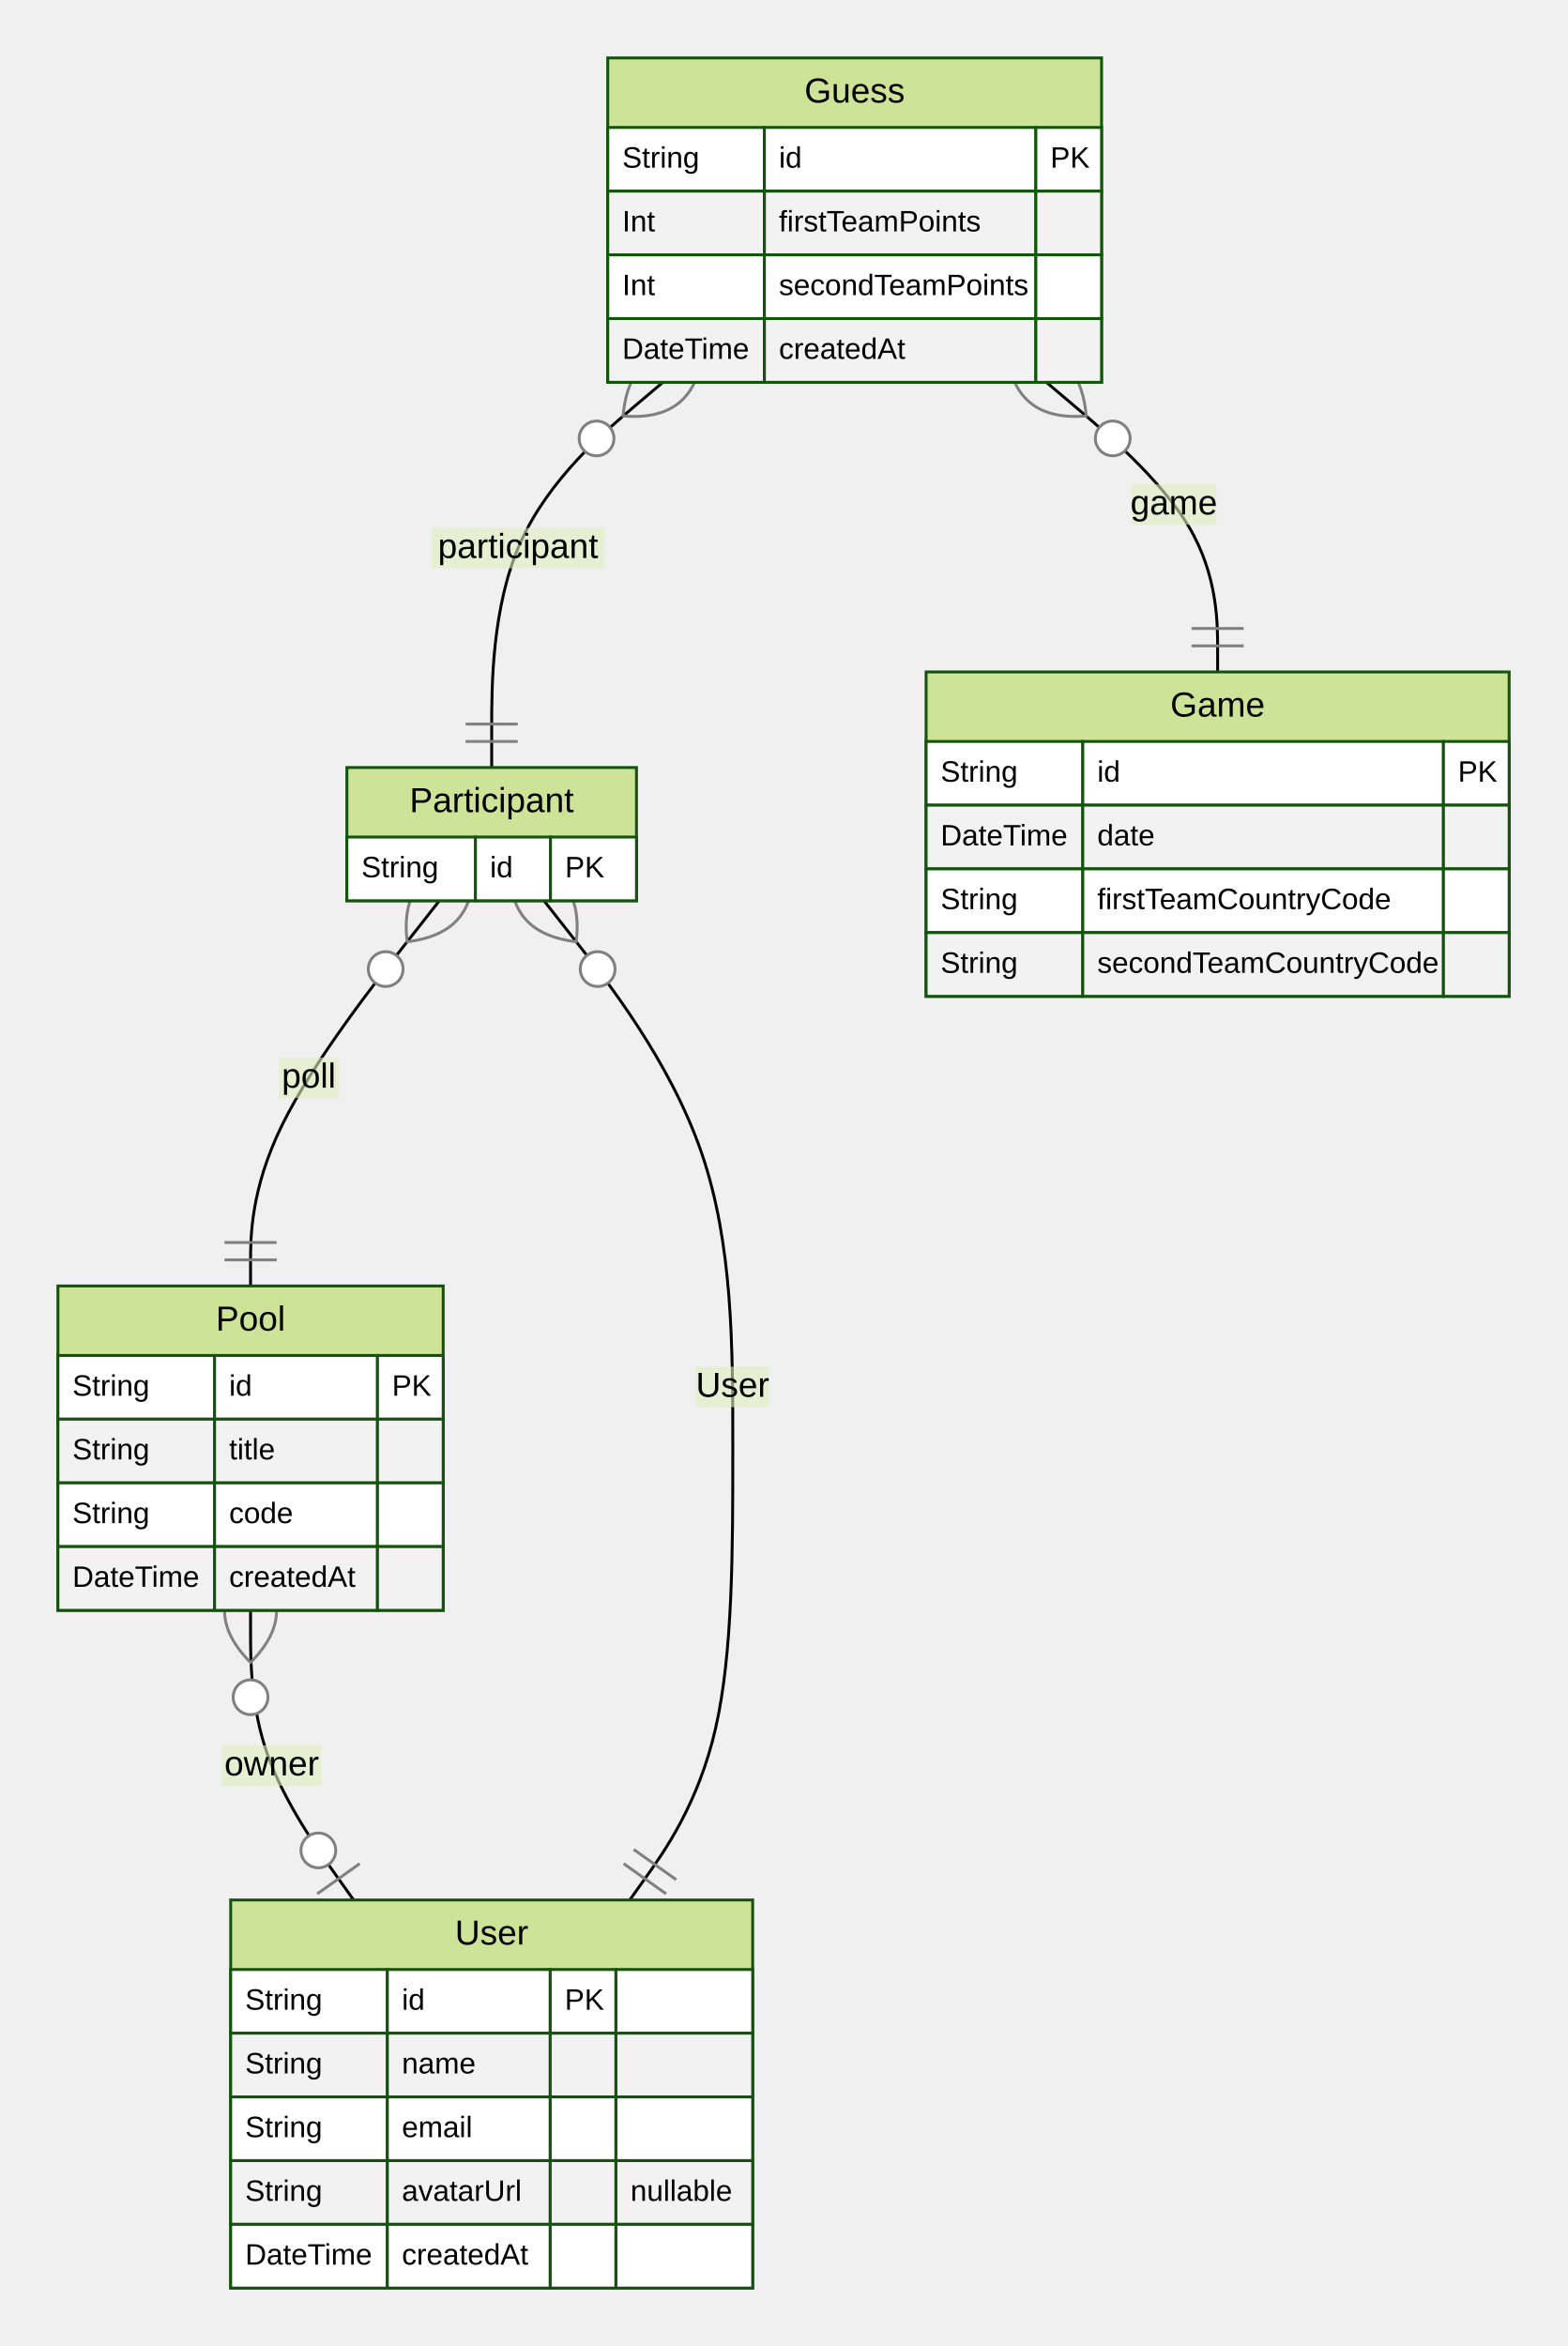
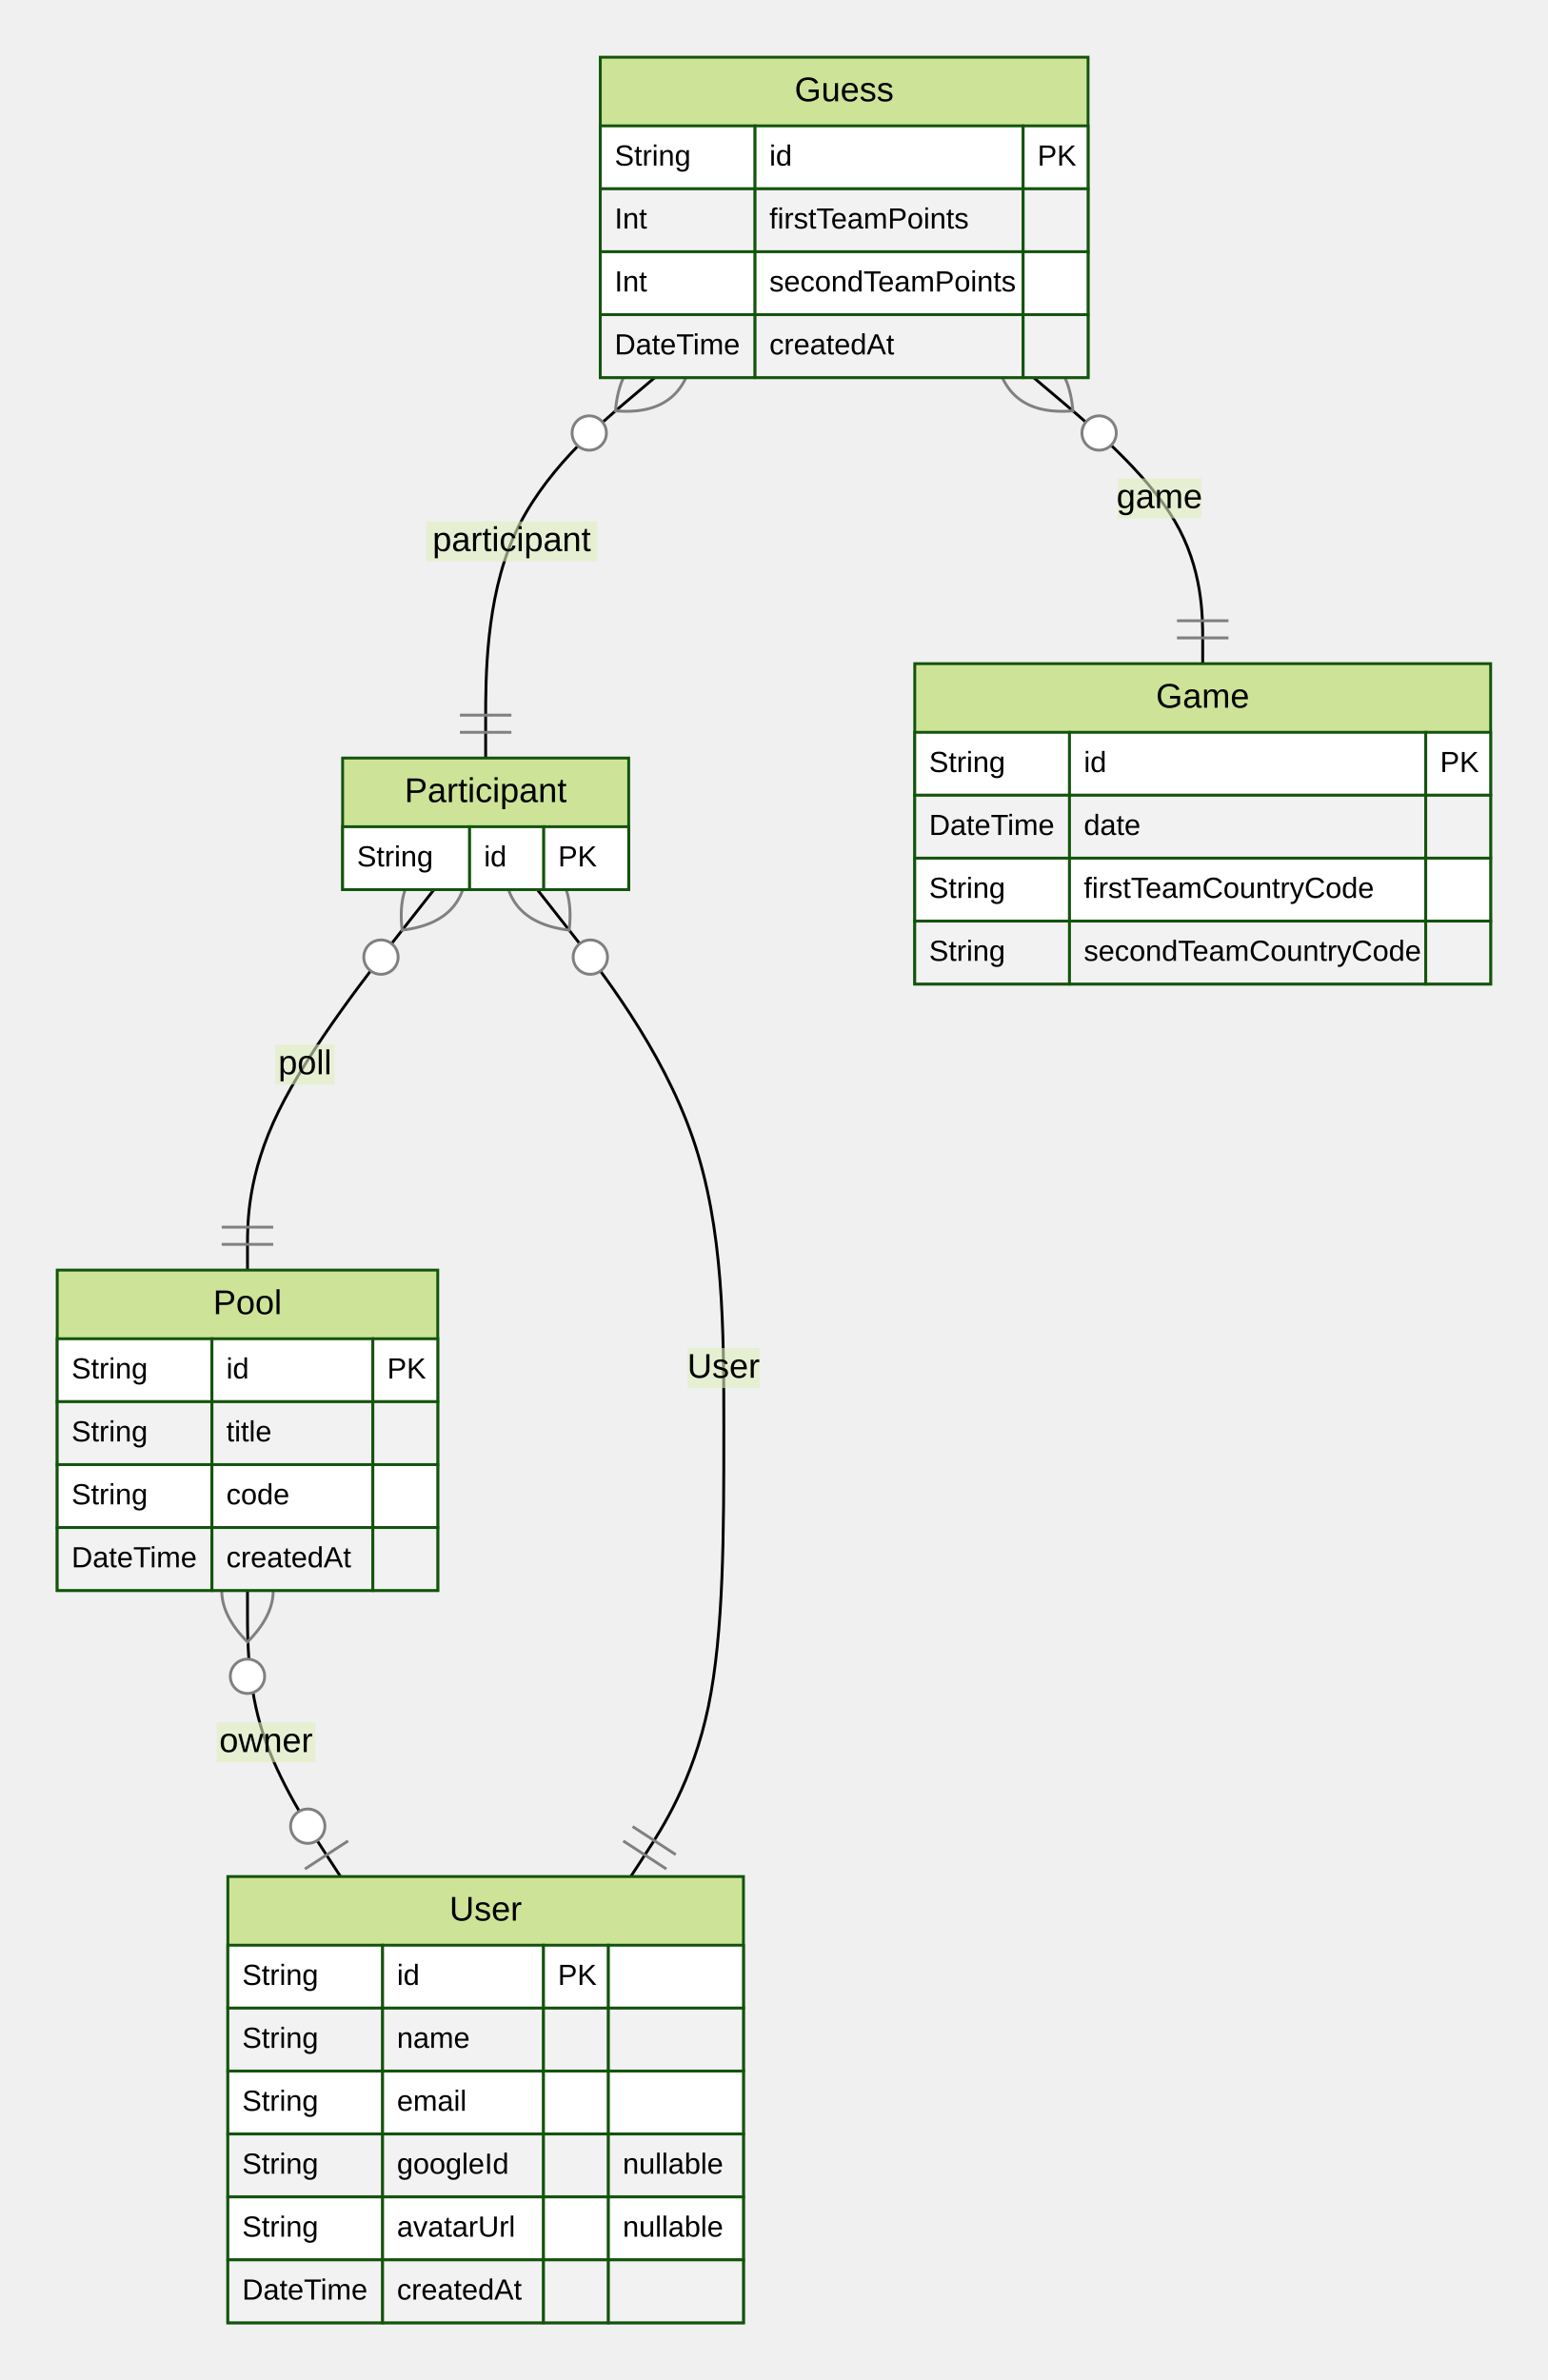
- <svg xmlns="http://www.w3.org/2000/svg" aria-labelledby="chart-title-mermaid-0 chart-desc-mermaid-0" role="img" viewBox="0 0 541.082 810" style="max-width: 541.082px; background-color: white;" width="100%" id="mermaid-0">
+ <svg xmlns="http://www.w3.org/2000/svg" aria-labelledby="chart-title-mermaid-0 chart-desc-mermaid-0" role="img" viewBox="0 0 541.082 832" style="max-width: 541.082px; background-color: white;" width="100%" id="mermaid-0">
  <style>#mermaid-0 {font-family:"trebuchet ms",verdana,arial,sans-serif;font-size:16px;fill:#000000;}#mermaid-0 .error-icon{fill:#552222;}#mermaid-0 .error-text{fill:#552222;stroke:#552222;}#mermaid-0 .edge-thickness-normal{stroke-width:2px;}#mermaid-0 .edge-thickness-thick{stroke-width:3.5px;}#mermaid-0 .edge-pattern-solid{stroke-dasharray:0;}#mermaid-0 .edge-pattern-dashed{stroke-dasharray:3;}#mermaid-0 .edge-pattern-dotted{stroke-dasharray:2;}#mermaid-0 .marker{fill:#000000;stroke:#000000;}#mermaid-0 .marker.cross{stroke:#000000;}#mermaid-0 svg{font-family:"trebuchet ms",verdana,arial,sans-serif;font-size:16px;}#mermaid-0 .entityBox{fill:#cde498;stroke:#13540c;}#mermaid-0 .attributeBoxOdd{fill:#ffffff;stroke:#13540c;}#mermaid-0 .attributeBoxEven{fill:#f2f2f2;stroke:#13540c;}#mermaid-0 .relationshipLabelBox{fill:hsl(78.158, 58.462%, 84.51%);opacity:0.7;background-color:hsl(78.158, 58.462%, 84.51%);}#mermaid-0 .relationshipLabelBox rect{opacity:0.5;}#mermaid-0 .relationshipLine{stroke:#000000;}#mermaid-0 :root{--mermaid-font-family:"trebuchet ms",verdana,arial,sans-serif;}</style>
  <g />
  <defs>
    <marker orient="auto" markerHeight="18" markerWidth="18" refY="9" refX="0" id="ONLY_ONE_START">
      <path d="M9,0 L9,18 M15,0 L15,18" fill="none" stroke="gray" />
    </marker>
  </defs>
  <defs>
    <marker orient="auto" markerHeight="18" markerWidth="18" refY="9" refX="18" id="ONLY_ONE_END">
      <path d="M3,0 L3,18 M9,0 L9,18" fill="none" stroke="gray" />
    </marker>
  </defs>
  <defs>
    <marker orient="auto" markerHeight="18" markerWidth="30" refY="9" refX="0" id="ZERO_OR_ONE_START">
      <circle r="6" cy="9" cx="21" fill="white" stroke="gray" />
      <path d="M9,0 L9,18" fill="none" stroke="gray" />
    </marker>
  </defs>
  <defs>
    <marker orient="auto" markerHeight="18" markerWidth="30" refY="9" refX="30" id="ZERO_OR_ONE_END">
      <circle r="6" cy="9" cx="9" fill="white" stroke="gray" />
      <path d="M21,0 L21,18" fill="none" stroke="gray" />
    </marker>
  </defs>
  <defs>
    <marker orient="auto" markerHeight="36" markerWidth="45" refY="18" refX="18" id="ONE_OR_MORE_START">
      <path d="M0,18 Q 18,0 36,18 Q 18,36 0,18 M42,9 L42,27" fill="none" stroke="gray" />
    </marker>
  </defs>
  <defs>
    <marker orient="auto" markerHeight="36" markerWidth="45" refY="18" refX="27" id="ONE_OR_MORE_END">
      <path d="M3,9 L3,27 M9,18 Q27,0 45,18 Q27,36 9,18" fill="none" stroke="gray" />
    </marker>
  </defs>
  <defs>
    <marker orient="auto" markerHeight="36" markerWidth="57" refY="18" refX="18" id="ZERO_OR_MORE_START">
      <circle r="6" cy="18" cx="48" fill="white" stroke="gray" />
      <path d="M0,18 Q18,0 36,18 Q18,36 0,18" fill="none" stroke="gray" />
    </marker>
  </defs>
  <defs>
    <marker orient="auto" markerHeight="36" markerWidth="57" refY="18" refX="39" id="ZERO_OR_MORE_END">
      <circle r="6" cy="18" cx="9" fill="white" stroke="gray" />
      <path d="M21,18 Q39,0 57,18 Q39,36 21,18" fill="none" stroke="gray" />
    </marker>
  </defs>
-   <path marker-start="url(#ZERO_OR_MORE_START)" marker-end="url(#ZERO_OR_ONE_END)" fill="none" stroke="gray" d="M86.513,556L86.513,564.333C86.513,572.667,86.513,589.333,92.443,606C98.373,622.667,110.233,639.333,116.163,647.667L122.093,656" class="er relationshipLine" />
-   <path marker-start="url(#ZERO_OR_MORE_START)" marker-end="url(#ONLY_ONE_END)" fill="none" stroke="gray" d="M187.835,311L198.7,324.833C209.565,338.667,231.296,366.333,242.161,397.833C253.026,429.333,253.026,464.667,253.026,500C253.026,535.333,253.026,570.667,247.096,596.667C241.167,622.667,229.307,639.333,223.377,647.667L217.447,656" class="er relationshipLine" />
+   <path marker-start="url(#ZERO_OR_MORE_START)" marker-end="url(#ZERO_OR_ONE_END)" fill="none" stroke="gray" d="M86.513,556L86.513,564.333C86.513,572.667,86.513,589.333,91.934,606C97.354,622.667,108.195,639.333,113.615,647.667L119.035,656" class="er relationshipLine" />
+   <path marker-start="url(#ZERO_OR_MORE_START)" marker-end="url(#ONLY_ONE_END)" fill="none" stroke="gray" d="M187.835,311L198.7,324.833C209.565,338.667,231.296,366.333,242.161,397.833C253.026,429.333,253.026,464.667,253.026,500C253.026,535.333,253.026,570.667,247.606,596.667C242.186,622.667,231.345,639.333,225.925,647.667L220.504,656" class="er relationshipLine" />
  <path marker-start="url(#ZERO_OR_MORE_START)" marker-end="url(#ONLY_ONE_END)" fill="none" stroke="gray" d="M151.705,311L140.839,324.833C129.974,338.667,108.244,366.333,97.378,388.5C86.513,410.667,86.513,427.333,86.513,435.667L86.513,444" class="er relationshipLine" />
  <path marker-start="url(#ZERO_OR_MORE_START)" marker-end="url(#ONLY_ONE_END)" fill="none" stroke="gray" d="M361.309,132L371.162,140.333C381.015,148.667,400.72,165.333,410.573,182C420.426,198.667,420.426,215.333,420.426,223.667L420.426,232" class="er relationshipLine" />
  <path marker-start="url(#ZERO_OR_MORE_START)" marker-end="url(#ONLY_ONE_END)" fill="none" stroke="gray" d="M228.887,132L219.034,140.333C209.181,148.667,189.476,165.333,179.623,187.5C169.77,209.667,169.77,237.333,169.77,251.167L169.77,265" class="er relationshipLine" />
  <g transform="translate(20,444 )" id="Pool">
    <rect height="112" width="133.026" y="0" x="0" stroke="gray" fill-opacity="100%" fill="honeydew" class="er entityBox" />
    <text transform="translate(66.51321,12)" style="font-family: &quot;trebuchet ms&quot;, verdana, arial, sans-serif;; font-size: 12px" text-anchor="middle" dominant-baseline="middle" y="0" x="0" id="entity-Pool" class="er entityLabel">Pool</text>
    <rect height="22" width="54.096" y="24" x="0" stroke="gray" fill-opacity="100%" fill="honeydew" class="er attributeBoxOdd" />
    <text transform="translate(5,35)" style="font-family: &quot;trebuchet ms&quot;, verdana, arial, sans-serif;; font-size: 10.2px" text-anchor="left" dominant-baseline="middle" y="0" x="0" id="entity-Pool-attr-1-type" class="er entityLabel">String</text>
    <rect height="22" width="56.243" y="24" x="54.096" stroke="gray" fill-opacity="100%" fill="honeydew" class="er attributeBoxOdd" />
    <text transform="translate(59.09555,35)" style="font-family: &quot;trebuchet ms&quot;, verdana, arial, sans-serif;; font-size: 10.2px" text-anchor="left" dominant-baseline="middle" y="0" x="0" id="entity-Pool-attr-1-name" class="er entityLabel">id</text>
    <rect height="22" width="22.688" y="24" x="110.339" stroke="gray" fill-opacity="100%" fill="honeydew" class="er attributeBoxOdd" />
    <text transform="translate(115.3387,35)" style="font-family: &quot;trebuchet ms&quot;, verdana, arial, sans-serif;; font-size: 10.2px" text-anchor="left" dominant-baseline="middle" y="0" x="0" id="entity-Pool-attr-1-key" class="er entityLabel">PK</text>
    <rect height="22" width="54.096" y="46" x="0" stroke="gray" fill-opacity="100%" fill="honeydew" class="er attributeBoxEven" />
    <text transform="translate(5,57)" style="font-family: &quot;trebuchet ms&quot;, verdana, arial, sans-serif;; font-size: 10.2px" text-anchor="left" dominant-baseline="middle" y="0" x="0" id="entity-Pool-attr-2-type" class="er entityLabel">String</text>
    <rect height="22" width="56.243" y="46" x="54.096" stroke="gray" fill-opacity="100%" fill="honeydew" class="er attributeBoxEven" />
    <text transform="translate(59.09555,57)" style="font-family: &quot;trebuchet ms&quot;, verdana, arial, sans-serif;; font-size: 10.2px" text-anchor="left" dominant-baseline="middle" y="0" x="0" id="entity-Pool-attr-2-name" class="er entityLabel">title</text>
    <rect height="22" width="22.688" y="46" x="110.339" stroke="gray" fill-opacity="100%" fill="honeydew" class="er attributeBoxEven" />
    <text transform="translate(115.3387,57)" style="font-family: &quot;trebuchet ms&quot;, verdana, arial, sans-serif;; font-size: 10.2px" text-anchor="left" dominant-baseline="middle" y="0" x="0" id="entity-Pool-attr-2-key" class="er entityLabel" />
    <rect height="22" width="54.096" y="68" x="0" stroke="gray" fill-opacity="100%" fill="honeydew" class="er attributeBoxOdd" />
    <text transform="translate(5,79)" style="font-family: &quot;trebuchet ms&quot;, verdana, arial, sans-serif;; font-size: 10.2px" text-anchor="left" dominant-baseline="middle" y="0" x="0" id="entity-Pool-attr-3-type" class="er entityLabel">String</text>
    <rect height="22" width="56.243" y="68" x="54.096" stroke="gray" fill-opacity="100%" fill="honeydew" class="er attributeBoxOdd" />
    <text transform="translate(59.09555,79)" style="font-family: &quot;trebuchet ms&quot;, verdana, arial, sans-serif;; font-size: 10.2px" text-anchor="left" dominant-baseline="middle" y="0" x="0" id="entity-Pool-attr-3-name" class="er entityLabel">code</text>
    <rect height="22" width="22.688" y="68" x="110.339" stroke="gray" fill-opacity="100%" fill="honeydew" class="er attributeBoxOdd" />
    <text transform="translate(115.3387,79)" style="font-family: &quot;trebuchet ms&quot;, verdana, arial, sans-serif;; font-size: 10.2px" text-anchor="left" dominant-baseline="middle" y="0" x="0" id="entity-Pool-attr-3-key" class="er entityLabel" />
    <rect height="22" width="54.096" y="90" x="0" stroke="gray" fill-opacity="100%" fill="honeydew" class="er attributeBoxEven" />
    <text transform="translate(5,101)" style="font-family: &quot;trebuchet ms&quot;, verdana, arial, sans-serif;; font-size: 10.2px" text-anchor="left" dominant-baseline="middle" y="0" x="0" id="entity-Pool-attr-4-type" class="er entityLabel">DateTime</text>
    <rect height="22" width="56.243" y="90" x="54.096" stroke="gray" fill-opacity="100%" fill="honeydew" class="er attributeBoxEven" />
    <text transform="translate(59.09555,101)" style="font-family: &quot;trebuchet ms&quot;, verdana, arial, sans-serif;; font-size: 10.2px" text-anchor="left" dominant-baseline="middle" y="0" x="0" id="entity-Pool-attr-4-name" class="er entityLabel">createdAt</text>
    <rect height="22" width="22.688" y="90" x="110.339" stroke="gray" fill-opacity="100%" fill="honeydew" class="er attributeBoxEven" />
    <text transform="translate(115.3387,101)" style="font-family: &quot;trebuchet ms&quot;, verdana, arial, sans-serif;; font-size: 10.2px" text-anchor="left" dominant-baseline="middle" y="0" x="0" id="entity-Pool-attr-4-key" class="er entityLabel" />
  </g>
  <g transform="translate(119.7698,265 )" id="Participant">
    <rect height="46" width="100" y="0" x="0" stroke="gray" fill-opacity="100%" fill="honeydew" class="er entityBox" />
    <text transform="translate(50,12)" style="font-family: &quot;trebuchet ms&quot;, verdana, arial, sans-serif;; font-size: 12px" text-anchor="middle" dominant-baseline="middle" y="0" x="0" id="entity-Participant" class="er entityLabel">Participant</text>
    <rect height="22" width="44.399" y="24" x="0" stroke="gray" fill-opacity="100%" fill="honeydew" class="er attributeBoxOdd" />
    <text transform="translate(5,35)" style="font-family: &quot;trebuchet ms&quot;, verdana, arial, sans-serif;; font-size: 10.2px" text-anchor="left" dominant-baseline="middle" y="0" x="0" id="entity-Participant-attr-1-type" class="er entityLabel">String</text>
    <rect height="22" width="25.911" y="24" x="44.399" stroke="gray" fill-opacity="100%" fill="honeydew" class="er attributeBoxOdd" />
    <text transform="translate(49.39862,35)" style="font-family: &quot;trebuchet ms&quot;, verdana, arial, sans-serif;; font-size: 10.2px" text-anchor="left" dominant-baseline="middle" y="0" x="0" id="entity-Participant-attr-1-name" class="er entityLabel">id</text>
    <rect height="22" width="29.69" y="24" x="70.31" stroke="gray" fill-opacity="100%" fill="honeydew" class="er attributeBoxOdd" />
    <text transform="translate(75.30976,35)" style="font-family: &quot;trebuchet ms&quot;, verdana, arial, sans-serif;; font-size: 10.2px" text-anchor="left" dominant-baseline="middle" y="0" x="0" id="entity-Participant-attr-1-key" class="er entityLabel">PK</text>
  </g>
  <g transform="translate(79.65034,656 )" id="User">
-     <rect height="134" width="180.239" y="0" x="0" stroke="gray" fill-opacity="100%" fill="honeydew" class="er entityBox" />
+     <rect height="156" width="180.239" y="0" x="0" stroke="gray" fill-opacity="100%" fill="honeydew" class="er entityBox" />
    <text transform="translate(90.11948,12)" style="font-family: &quot;trebuchet ms&quot;, verdana, arial, sans-serif;; font-size: 12px" text-anchor="middle" dominant-baseline="middle" y="0" x="0" id="entity-User" class="er entityLabel">User</text>
    <rect height="22" width="54.096" y="24" x="0" stroke="gray" fill-opacity="100%" fill="honeydew" class="er attributeBoxOdd" />
    <text transform="translate(5,35)" style="font-family: &quot;trebuchet ms&quot;, verdana, arial, sans-serif;; font-size: 10.2px" text-anchor="left" dominant-baseline="middle" y="0" x="0" id="entity-User-attr-1-type" class="er entityLabel">String</text>
    <rect height="22" width="56.243" y="24" x="54.096" stroke="gray" fill-opacity="100%" fill="honeydew" class="er attributeBoxOdd" />
    <text transform="translate(59.09555,35)" style="font-family: &quot;trebuchet ms&quot;, verdana, arial, sans-serif;; font-size: 10.2px" text-anchor="left" dominant-baseline="middle" y="0" x="0" id="entity-User-attr-1-name" class="er entityLabel">id</text>
    <rect height="22" width="22.688" y="24" x="110.339" stroke="gray" fill-opacity="100%" fill="honeydew" class="er attributeBoxOdd" />
    <text transform="translate(115.3387,35)" style="font-family: &quot;trebuchet ms&quot;, verdana, arial, sans-serif;; font-size: 10.2px" text-anchor="left" dominant-baseline="middle" y="0" x="0" id="entity-User-attr-1-key" class="er entityLabel">PK</text>
    <rect height="22" width="47.213" y="24" x="133.026" stroke="gray" fill-opacity="100%" fill="honeydew" class="er attributeBoxOdd" />
    <text transform="translate(138.0264,35)" style="font-family: &quot;trebuchet ms&quot;, verdana, arial, sans-serif;; font-size: 10.2px" text-anchor="left" dominant-baseline="middle" y="0" x="0" id="entity-User-attr-1-comment" class="er entityLabel" />
    <rect height="22" width="54.096" y="46" x="0" stroke="gray" fill-opacity="100%" fill="honeydew" class="er attributeBoxEven" />
    <text transform="translate(5,57)" style="font-family: &quot;trebuchet ms&quot;, verdana, arial, sans-serif;; font-size: 10.2px" text-anchor="left" dominant-baseline="middle" y="0" x="0" id="entity-User-attr-2-type" class="er entityLabel">String</text>
    <rect height="22" width="56.243" y="46" x="54.096" stroke="gray" fill-opacity="100%" fill="honeydew" class="er attributeBoxEven" />
    <text transform="translate(59.09555,57)" style="font-family: &quot;trebuchet ms&quot;, verdana, arial, sans-serif;; font-size: 10.2px" text-anchor="left" dominant-baseline="middle" y="0" x="0" id="entity-User-attr-2-name" class="er entityLabel">name</text>
    <rect height="22" width="22.688" y="46" x="110.339" stroke="gray" fill-opacity="100%" fill="honeydew" class="er attributeBoxEven" />
    <text transform="translate(115.3387,57)" style="font-family: &quot;trebuchet ms&quot;, verdana, arial, sans-serif;; font-size: 10.2px" text-anchor="left" dominant-baseline="middle" y="0" x="0" id="entity-User-attr-2-key" class="er entityLabel" />
    <rect height="22" width="47.213" y="46" x="133.026" stroke="gray" fill-opacity="100%" fill="honeydew" class="er attributeBoxEven" />
    <text transform="translate(138.0264,57)" style="font-family: &quot;trebuchet ms&quot;, verdana, arial, sans-serif;; font-size: 10.2px" text-anchor="left" dominant-baseline="middle" y="0" x="0" id="entity-User-attr-2-comment" class="er entityLabel" />
    <rect height="22" width="54.096" y="68" x="0" stroke="gray" fill-opacity="100%" fill="honeydew" class="er attributeBoxOdd" />
    <text transform="translate(5,79)" style="font-family: &quot;trebuchet ms&quot;, verdana, arial, sans-serif;; font-size: 10.2px" text-anchor="left" dominant-baseline="middle" y="0" x="0" id="entity-User-attr-3-type" class="er entityLabel">String</text>
    <rect height="22" width="56.243" y="68" x="54.096" stroke="gray" fill-opacity="100%" fill="honeydew" class="er attributeBoxOdd" />
    <text transform="translate(59.09555,79)" style="font-family: &quot;trebuchet ms&quot;, verdana, arial, sans-serif;; font-size: 10.2px" text-anchor="left" dominant-baseline="middle" y="0" x="0" id="entity-User-attr-3-name" class="er entityLabel">email</text>
    <rect height="22" width="22.688" y="68" x="110.339" stroke="gray" fill-opacity="100%" fill="honeydew" class="er attributeBoxOdd" />
    <text transform="translate(115.3387,79)" style="font-family: &quot;trebuchet ms&quot;, verdana, arial, sans-serif;; font-size: 10.2px" text-anchor="left" dominant-baseline="middle" y="0" x="0" id="entity-User-attr-3-key" class="er entityLabel" />
    <rect height="22" width="47.213" y="68" x="133.026" stroke="gray" fill-opacity="100%" fill="honeydew" class="er attributeBoxOdd" />
    <text transform="translate(138.0264,79)" style="font-family: &quot;trebuchet ms&quot;, verdana, arial, sans-serif;; font-size: 10.2px" text-anchor="left" dominant-baseline="middle" y="0" x="0" id="entity-User-attr-3-comment" class="er entityLabel" />
    <rect height="22" width="54.096" y="90" x="0" stroke="gray" fill-opacity="100%" fill="honeydew" class="er attributeBoxEven" />
    <text transform="translate(5,101)" style="font-family: &quot;trebuchet ms&quot;, verdana, arial, sans-serif;; font-size: 10.2px" text-anchor="left" dominant-baseline="middle" y="0" x="0" id="entity-User-attr-4-type" class="er entityLabel">String</text>
    <rect height="22" width="56.243" y="90" x="54.096" stroke="gray" fill-opacity="100%" fill="honeydew" class="er attributeBoxEven" />
-     <text transform="translate(59.09555,101)" style="font-family: &quot;trebuchet ms&quot;, verdana, arial, sans-serif;; font-size: 10.2px" text-anchor="left" dominant-baseline="middle" y="0" x="0" id="entity-User-attr-4-name" class="er entityLabel">avatarUrl</text>
+     <text transform="translate(59.09555,101)" style="font-family: &quot;trebuchet ms&quot;, verdana, arial, sans-serif;; font-size: 10.2px" text-anchor="left" dominant-baseline="middle" y="0" x="0" id="entity-User-attr-4-name" class="er entityLabel">googleId</text>
    <rect height="22" width="22.688" y="90" x="110.339" stroke="gray" fill-opacity="100%" fill="honeydew" class="er attributeBoxEven" />
    <text transform="translate(115.3387,101)" style="font-family: &quot;trebuchet ms&quot;, verdana, arial, sans-serif;; font-size: 10.2px" text-anchor="left" dominant-baseline="middle" y="0" x="0" id="entity-User-attr-4-key" class="er entityLabel" />
    <rect height="22" width="47.213" y="90" x="133.026" stroke="gray" fill-opacity="100%" fill="honeydew" class="er attributeBoxEven" />
    <text transform="translate(138.0264,101)" style="font-family: &quot;trebuchet ms&quot;, verdana, arial, sans-serif;; font-size: 10.2px" text-anchor="left" dominant-baseline="middle" y="0" x="0" id="entity-User-attr-4-comment" class="er entityLabel">nullable</text>
    <rect height="22" width="54.096" y="112" x="0" stroke="gray" fill-opacity="100%" fill="honeydew" class="er attributeBoxOdd" />
-     <text transform="translate(5,123)" style="font-family: &quot;trebuchet ms&quot;, verdana, arial, sans-serif;; font-size: 10.2px" text-anchor="left" dominant-baseline="middle" y="0" x="0" id="entity-User-attr-5-type" class="er entityLabel">DateTime</text>
+     <text transform="translate(5,123)" style="font-family: &quot;trebuchet ms&quot;, verdana, arial, sans-serif;; font-size: 10.2px" text-anchor="left" dominant-baseline="middle" y="0" x="0" id="entity-User-attr-5-type" class="er entityLabel">String</text>
    <rect height="22" width="56.243" y="112" x="54.096" stroke="gray" fill-opacity="100%" fill="honeydew" class="er attributeBoxOdd" />
-     <text transform="translate(59.09555,123)" style="font-family: &quot;trebuchet ms&quot;, verdana, arial, sans-serif;; font-size: 10.2px" text-anchor="left" dominant-baseline="middle" y="0" x="0" id="entity-User-attr-5-name" class="er entityLabel">createdAt</text>
+     <text transform="translate(59.09555,123)" style="font-family: &quot;trebuchet ms&quot;, verdana, arial, sans-serif;; font-size: 10.2px" text-anchor="left" dominant-baseline="middle" y="0" x="0" id="entity-User-attr-5-name" class="er entityLabel">avatarUrl</text>
    <rect height="22" width="22.688" y="112" x="110.339" stroke="gray" fill-opacity="100%" fill="honeydew" class="er attributeBoxOdd" />
    <text transform="translate(115.3387,123)" style="font-family: &quot;trebuchet ms&quot;, verdana, arial, sans-serif;; font-size: 10.2px" text-anchor="left" dominant-baseline="middle" y="0" x="0" id="entity-User-attr-5-key" class="er entityLabel" />
    <rect height="22" width="47.213" y="112" x="133.026" stroke="gray" fill-opacity="100%" fill="honeydew" class="er attributeBoxOdd" />
-     <text transform="translate(138.0264,123)" style="font-family: &quot;trebuchet ms&quot;, verdana, arial, sans-serif;; font-size: 10.2px" text-anchor="left" dominant-baseline="middle" y="0" x="0" id="entity-User-attr-5-comment" class="er entityLabel" />
+     <text transform="translate(138.0264,123)" style="font-family: &quot;trebuchet ms&quot;, verdana, arial, sans-serif;; font-size: 10.2px" text-anchor="left" dominant-baseline="middle" y="0" x="0" id="entity-User-attr-5-comment" class="er entityLabel">nullable</text>
+     <rect height="22" width="54.096" y="134" x="0" stroke="gray" fill-opacity="100%" fill="honeydew" class="er attributeBoxEven" />
+     <text transform="translate(5,145)" style="font-family: &quot;trebuchet ms&quot;, verdana, arial, sans-serif;; font-size: 10.2px" text-anchor="left" dominant-baseline="middle" y="0" x="0" id="entity-User-attr-6-type" class="er entityLabel">DateTime</text>
+     <rect height="22" width="56.243" y="134" x="54.096" stroke="gray" fill-opacity="100%" fill="honeydew" class="er attributeBoxEven" />
+     <text transform="translate(59.09555,145)" style="font-family: &quot;trebuchet ms&quot;, verdana, arial, sans-serif;; font-size: 10.2px" text-anchor="left" dominant-baseline="middle" y="0" x="0" id="entity-User-attr-6-name" class="er entityLabel">createdAt</text>
+     <rect height="22" width="22.688" y="134" x="110.339" stroke="gray" fill-opacity="100%" fill="honeydew" class="er attributeBoxEven" />
+     <text transform="translate(115.3387,145)" style="font-family: &quot;trebuchet ms&quot;, verdana, arial, sans-serif;; font-size: 10.2px" text-anchor="left" dominant-baseline="middle" y="0" x="0" id="entity-User-attr-6-key" class="er entityLabel" />
+     <rect height="22" width="47.213" y="134" x="133.026" stroke="gray" fill-opacity="100%" fill="honeydew" class="er attributeBoxEven" />
+     <text transform="translate(138.0264,145)" style="font-family: &quot;trebuchet ms&quot;, verdana, arial, sans-serif;; font-size: 10.2px" text-anchor="left" dominant-baseline="middle" y="0" x="0" id="entity-User-attr-6-comment" class="er entityLabel" />
  </g>
  <g transform="translate(319.7698,232 )" id="Game">
    <rect height="112" width="201.312" y="0" x="0" stroke="gray" fill-opacity="100%" fill="honeydew" class="er entityBox" />
    <text transform="translate(100.6562,12)" style="font-family: &quot;trebuchet ms&quot;, verdana, arial, sans-serif;; font-size: 12px" text-anchor="middle" dominant-baseline="middle" y="0" x="0" id="entity-Game" class="er entityLabel">Game</text>
    <rect height="22" width="54.096" y="24" x="0" stroke="gray" fill-opacity="100%" fill="honeydew" class="er attributeBoxOdd" />
    <text transform="translate(5,35)" style="font-family: &quot;trebuchet ms&quot;, verdana, arial, sans-serif;; font-size: 10.2px" text-anchor="left" dominant-baseline="middle" y="0" x="0" id="entity-Game-attr-1-type" class="er entityLabel">String</text>
    <rect height="22" width="124.529" y="24" x="54.096" stroke="gray" fill-opacity="100%" fill="honeydew" class="er attributeBoxOdd" />
    <text transform="translate(59.09555,35)" style="font-family: &quot;trebuchet ms&quot;, verdana, arial, sans-serif;; font-size: 10.2px" text-anchor="left" dominant-baseline="middle" y="0" x="0" id="entity-Game-attr-1-name" class="er entityLabel">id</text>
    <rect height="22" width="22.688" y="24" x="178.625" stroke="gray" fill-opacity="100%" fill="honeydew" class="er attributeBoxOdd" />
    <text transform="translate(183.6248,35)" style="font-family: &quot;trebuchet ms&quot;, verdana, arial, sans-serif;; font-size: 10.2px" text-anchor="left" dominant-baseline="middle" y="0" x="0" id="entity-Game-attr-1-key" class="er entityLabel">PK</text>
    <rect height="22" width="54.096" y="46" x="0" stroke="gray" fill-opacity="100%" fill="honeydew" class="er attributeBoxEven" />
    <text transform="translate(5,57)" style="font-family: &quot;trebuchet ms&quot;, verdana, arial, sans-serif;; font-size: 10.2px" text-anchor="left" dominant-baseline="middle" y="0" x="0" id="entity-Game-attr-2-type" class="er entityLabel">DateTime</text>
    <rect height="22" width="124.529" y="46" x="54.096" stroke="gray" fill-opacity="100%" fill="honeydew" class="er attributeBoxEven" />
    <text transform="translate(59.09555,57)" style="font-family: &quot;trebuchet ms&quot;, verdana, arial, sans-serif;; font-size: 10.2px" text-anchor="left" dominant-baseline="middle" y="0" x="0" id="entity-Game-attr-2-name" class="er entityLabel">date</text>
    <rect height="22" width="22.688" y="46" x="178.625" stroke="gray" fill-opacity="100%" fill="honeydew" class="er attributeBoxEven" />
    <text transform="translate(183.6248,57)" style="font-family: &quot;trebuchet ms&quot;, verdana, arial, sans-serif;; font-size: 10.2px" text-anchor="left" dominant-baseline="middle" y="0" x="0" id="entity-Game-attr-2-key" class="er entityLabel" />
    <rect height="22" width="54.096" y="68" x="0" stroke="gray" fill-opacity="100%" fill="honeydew" class="er attributeBoxOdd" />
    <text transform="translate(5,79)" style="font-family: &quot;trebuchet ms&quot;, verdana, arial, sans-serif;; font-size: 10.2px" text-anchor="left" dominant-baseline="middle" y="0" x="0" id="entity-Game-attr-3-type" class="er entityLabel">String</text>
    <rect height="22" width="124.529" y="68" x="54.096" stroke="gray" fill-opacity="100%" fill="honeydew" class="er attributeBoxOdd" />
    <text transform="translate(59.09555,79)" style="font-family: &quot;trebuchet ms&quot;, verdana, arial, sans-serif;; font-size: 10.2px" text-anchor="left" dominant-baseline="middle" y="0" x="0" id="entity-Game-attr-3-name" class="er entityLabel">firstTeamCountryCode</text>
    <rect height="22" width="22.688" y="68" x="178.625" stroke="gray" fill-opacity="100%" fill="honeydew" class="er attributeBoxOdd" />
    <text transform="translate(183.6248,79)" style="font-family: &quot;trebuchet ms&quot;, verdana, arial, sans-serif;; font-size: 10.2px" text-anchor="left" dominant-baseline="middle" y="0" x="0" id="entity-Game-attr-3-key" class="er entityLabel" />
    <rect height="22" width="54.096" y="90" x="0" stroke="gray" fill-opacity="100%" fill="honeydew" class="er attributeBoxEven" />
    <text transform="translate(5,101)" style="font-family: &quot;trebuchet ms&quot;, verdana, arial, sans-serif;; font-size: 10.2px" text-anchor="left" dominant-baseline="middle" y="0" x="0" id="entity-Game-attr-4-type" class="er entityLabel">String</text>
    <rect height="22" width="124.529" y="90" x="54.096" stroke="gray" fill-opacity="100%" fill="honeydew" class="er attributeBoxEven" />
    <text transform="translate(59.09555,101)" style="font-family: &quot;trebuchet ms&quot;, verdana, arial, sans-serif;; font-size: 10.2px" text-anchor="left" dominant-baseline="middle" y="0" x="0" id="entity-Game-attr-4-name" class="er entityLabel">secondTeamCountryCode</text>
    <rect height="22" width="22.688" y="90" x="178.625" stroke="gray" fill-opacity="100%" fill="honeydew" class="er attributeBoxEven" />
    <text transform="translate(183.6248,101)" style="font-family: &quot;trebuchet ms&quot;, verdana, arial, sans-serif;; font-size: 10.2px" text-anchor="left" dominant-baseline="middle" y="0" x="0" id="entity-Game-attr-4-key" class="er entityLabel" />
  </g>
  <g transform="translate(209.8457,20 )" id="Guess">
    <rect height="112" width="170.504" y="0" x="0" stroke="gray" fill-opacity="100%" fill="honeydew" class="er entityBox" />
    <text transform="translate(85.2522,12)" style="font-family: &quot;trebuchet ms&quot;, verdana, arial, sans-serif;; font-size: 12px" text-anchor="middle" dominant-baseline="middle" y="0" x="0" id="entity-Guess" class="er entityLabel">Guess</text>
    <rect height="22" width="54.096" y="24" x="0" stroke="gray" fill-opacity="100%" fill="honeydew" class="er attributeBoxOdd" />
    <text transform="translate(5,35)" style="font-family: &quot;trebuchet ms&quot;, verdana, arial, sans-serif;; font-size: 10.2px" text-anchor="left" dominant-baseline="middle" y="0" x="0" id="entity-Guess-attr-1-type" class="er entityLabel">String</text>
    <rect height="22" width="93.721" y="24" x="54.096" stroke="gray" fill-opacity="100%" fill="honeydew" class="er attributeBoxOdd" />
    <text transform="translate(59.09555,35)" style="font-family: &quot;trebuchet ms&quot;, verdana, arial, sans-serif;; font-size: 10.2px" text-anchor="left" dominant-baseline="middle" y="0" x="0" id="entity-Guess-attr-1-name" class="er entityLabel">id</text>
    <rect height="22" width="22.688" y="24" x="147.817" stroke="gray" fill-opacity="100%" fill="honeydew" class="er attributeBoxOdd" />
    <text transform="translate(152.8167,35)" style="font-family: &quot;trebuchet ms&quot;, verdana, arial, sans-serif;; font-size: 10.2px" text-anchor="left" dominant-baseline="middle" y="0" x="0" id="entity-Guess-attr-1-key" class="er entityLabel">PK</text>
    <rect height="22" width="54.096" y="46" x="0" stroke="gray" fill-opacity="100%" fill="honeydew" class="er attributeBoxEven" />
    <text transform="translate(5,57)" style="font-family: &quot;trebuchet ms&quot;, verdana, arial, sans-serif;; font-size: 10.2px" text-anchor="left" dominant-baseline="middle" y="0" x="0" id="entity-Guess-attr-2-type" class="er entityLabel">Int</text>
    <rect height="22" width="93.721" y="46" x="54.096" stroke="gray" fill-opacity="100%" fill="honeydew" class="er attributeBoxEven" />
    <text transform="translate(59.09555,57)" style="font-family: &quot;trebuchet ms&quot;, verdana, arial, sans-serif;; font-size: 10.2px" text-anchor="left" dominant-baseline="middle" y="0" x="0" id="entity-Guess-attr-2-name" class="er entityLabel">firstTeamPoints</text>
    <rect height="22" width="22.688" y="46" x="147.817" stroke="gray" fill-opacity="100%" fill="honeydew" class="er attributeBoxEven" />
    <text transform="translate(152.8167,57)" style="font-family: &quot;trebuchet ms&quot;, verdana, arial, sans-serif;; font-size: 10.2px" text-anchor="left" dominant-baseline="middle" y="0" x="0" id="entity-Guess-attr-2-key" class="er entityLabel" />
    <rect height="22" width="54.096" y="68" x="0" stroke="gray" fill-opacity="100%" fill="honeydew" class="er attributeBoxOdd" />
    <text transform="translate(5,79)" style="font-family: &quot;trebuchet ms&quot;, verdana, arial, sans-serif;; font-size: 10.2px" text-anchor="left" dominant-baseline="middle" y="0" x="0" id="entity-Guess-attr-3-type" class="er entityLabel">Int</text>
    <rect height="22" width="93.721" y="68" x="54.096" stroke="gray" fill-opacity="100%" fill="honeydew" class="er attributeBoxOdd" />
    <text transform="translate(59.09555,79)" style="font-family: &quot;trebuchet ms&quot;, verdana, arial, sans-serif;; font-size: 10.2px" text-anchor="left" dominant-baseline="middle" y="0" x="0" id="entity-Guess-attr-3-name" class="er entityLabel">secondTeamPoints</text>
    <rect height="22" width="22.688" y="68" x="147.817" stroke="gray" fill-opacity="100%" fill="honeydew" class="er attributeBoxOdd" />
    <text transform="translate(152.8167,79)" style="font-family: &quot;trebuchet ms&quot;, verdana, arial, sans-serif;; font-size: 10.2px" text-anchor="left" dominant-baseline="middle" y="0" x="0" id="entity-Guess-attr-3-key" class="er entityLabel" />
    <rect height="22" width="54.096" y="90" x="0" stroke="gray" fill-opacity="100%" fill="honeydew" class="er attributeBoxEven" />
    <text transform="translate(5,101)" style="font-family: &quot;trebuchet ms&quot;, verdana, arial, sans-serif;; font-size: 10.2px" text-anchor="left" dominant-baseline="middle" y="0" x="0" id="entity-Guess-attr-4-type" class="er entityLabel">DateTime</text>
    <rect height="22" width="93.721" y="90" x="54.096" stroke="gray" fill-opacity="100%" fill="honeydew" class="er attributeBoxEven" />
    <text transform="translate(59.09555,101)" style="font-family: &quot;trebuchet ms&quot;, verdana, arial, sans-serif;; font-size: 10.2px" text-anchor="left" dominant-baseline="middle" y="0" x="0" id="entity-Guess-attr-4-name" class="er entityLabel">createdAt</text>
    <rect height="22" width="22.688" y="90" x="147.817" stroke="gray" fill-opacity="100%" fill="honeydew" class="er attributeBoxEven" />
    <text transform="translate(152.8167,101)" style="font-family: &quot;trebuchet ms&quot;, verdana, arial, sans-serif;; font-size: 10.2px" text-anchor="left" dominant-baseline="middle" y="0" x="0" id="entity-Guess-attr-4-key" class="er entityLabel" />
  </g>
-   <rect fill-opacity="85%" fill="white" height="14" width="34.471" y="602.592" x="76.574" class="er relationshipLabelBox" />
-   <text style="font-family: &quot;trebuchet ms&quot;, verdana, arial, sans-serif;; font-size: 12px" dominant-baseline="middle" text-anchor="middle" y="609.592" x="93.81" id="rel1" class="er relationshipLabel">owner</text>
-   <rect fill-opacity="85%" fill="white" height="14" width="25.184" y="471.862" x="240.348" class="er relationshipLabelBox" />
-   <text style="font-family: &quot;trebuchet ms&quot;, verdana, arial, sans-serif;; font-size: 12px" dominant-baseline="middle" text-anchor="middle" y="478.862" x="252.94" id="rel2" class="er relationshipLabel">User</text>
+   <rect fill-opacity="85%" fill="white" height="14" width="34.471" y="602.078" x="75.759" class="er relationshipLabelBox" />
+   <text style="font-family: &quot;trebuchet ms&quot;, verdana, arial, sans-serif;; font-size: 12px" dominant-baseline="middle" text-anchor="middle" y="609.078" x="92.994" id="rel1" class="er relationshipLabel">owner</text>
+   <rect fill-opacity="85%" fill="white" height="14" width="25.184" y="471.248" x="240.34" class="er relationshipLabelBox" />
+   <text style="font-family: &quot;trebuchet ms&quot;, verdana, arial, sans-serif;; font-size: 12px" dominant-baseline="middle" text-anchor="middle" y="478.248" x="252.932" id="rel2" class="er relationshipLabel">User</text>
  <rect fill-opacity="85%" fill="white" height="14" width="20.664" y="365.133" x="96.274" class="er relationshipLabelBox" />
  <text style="font-family: &quot;trebuchet ms&quot;, verdana, arial, sans-serif;; font-size: 12px" dominant-baseline="middle" text-anchor="middle" y="372.133" x="106.606" id="rel3" class="er relationshipLabel">poll</text>
  <rect fill-opacity="85%" fill="white" height="14" width="29.289" y="167.222" x="390.665" class="er relationshipLabelBox" />
  <text style="font-family: &quot;trebuchet ms&quot;, verdana, arial, sans-serif;; font-size: 12px" dominant-baseline="middle" text-anchor="middle" y="174.222" x="405.31" id="rel4" class="er relationshipLabel">game</text>
  <rect fill-opacity="85%" fill="white" height="14" width="59.744" y="182.256" x="148.995" class="er relationshipLabelBox" />
  <text style="font-family: &quot;trebuchet ms&quot;, verdana, arial, sans-serif;; font-size: 12px" dominant-baseline="middle" text-anchor="middle" y="189.256" x="178.867" id="rel5" class="er relationshipLabel">participant</text>
</svg>
